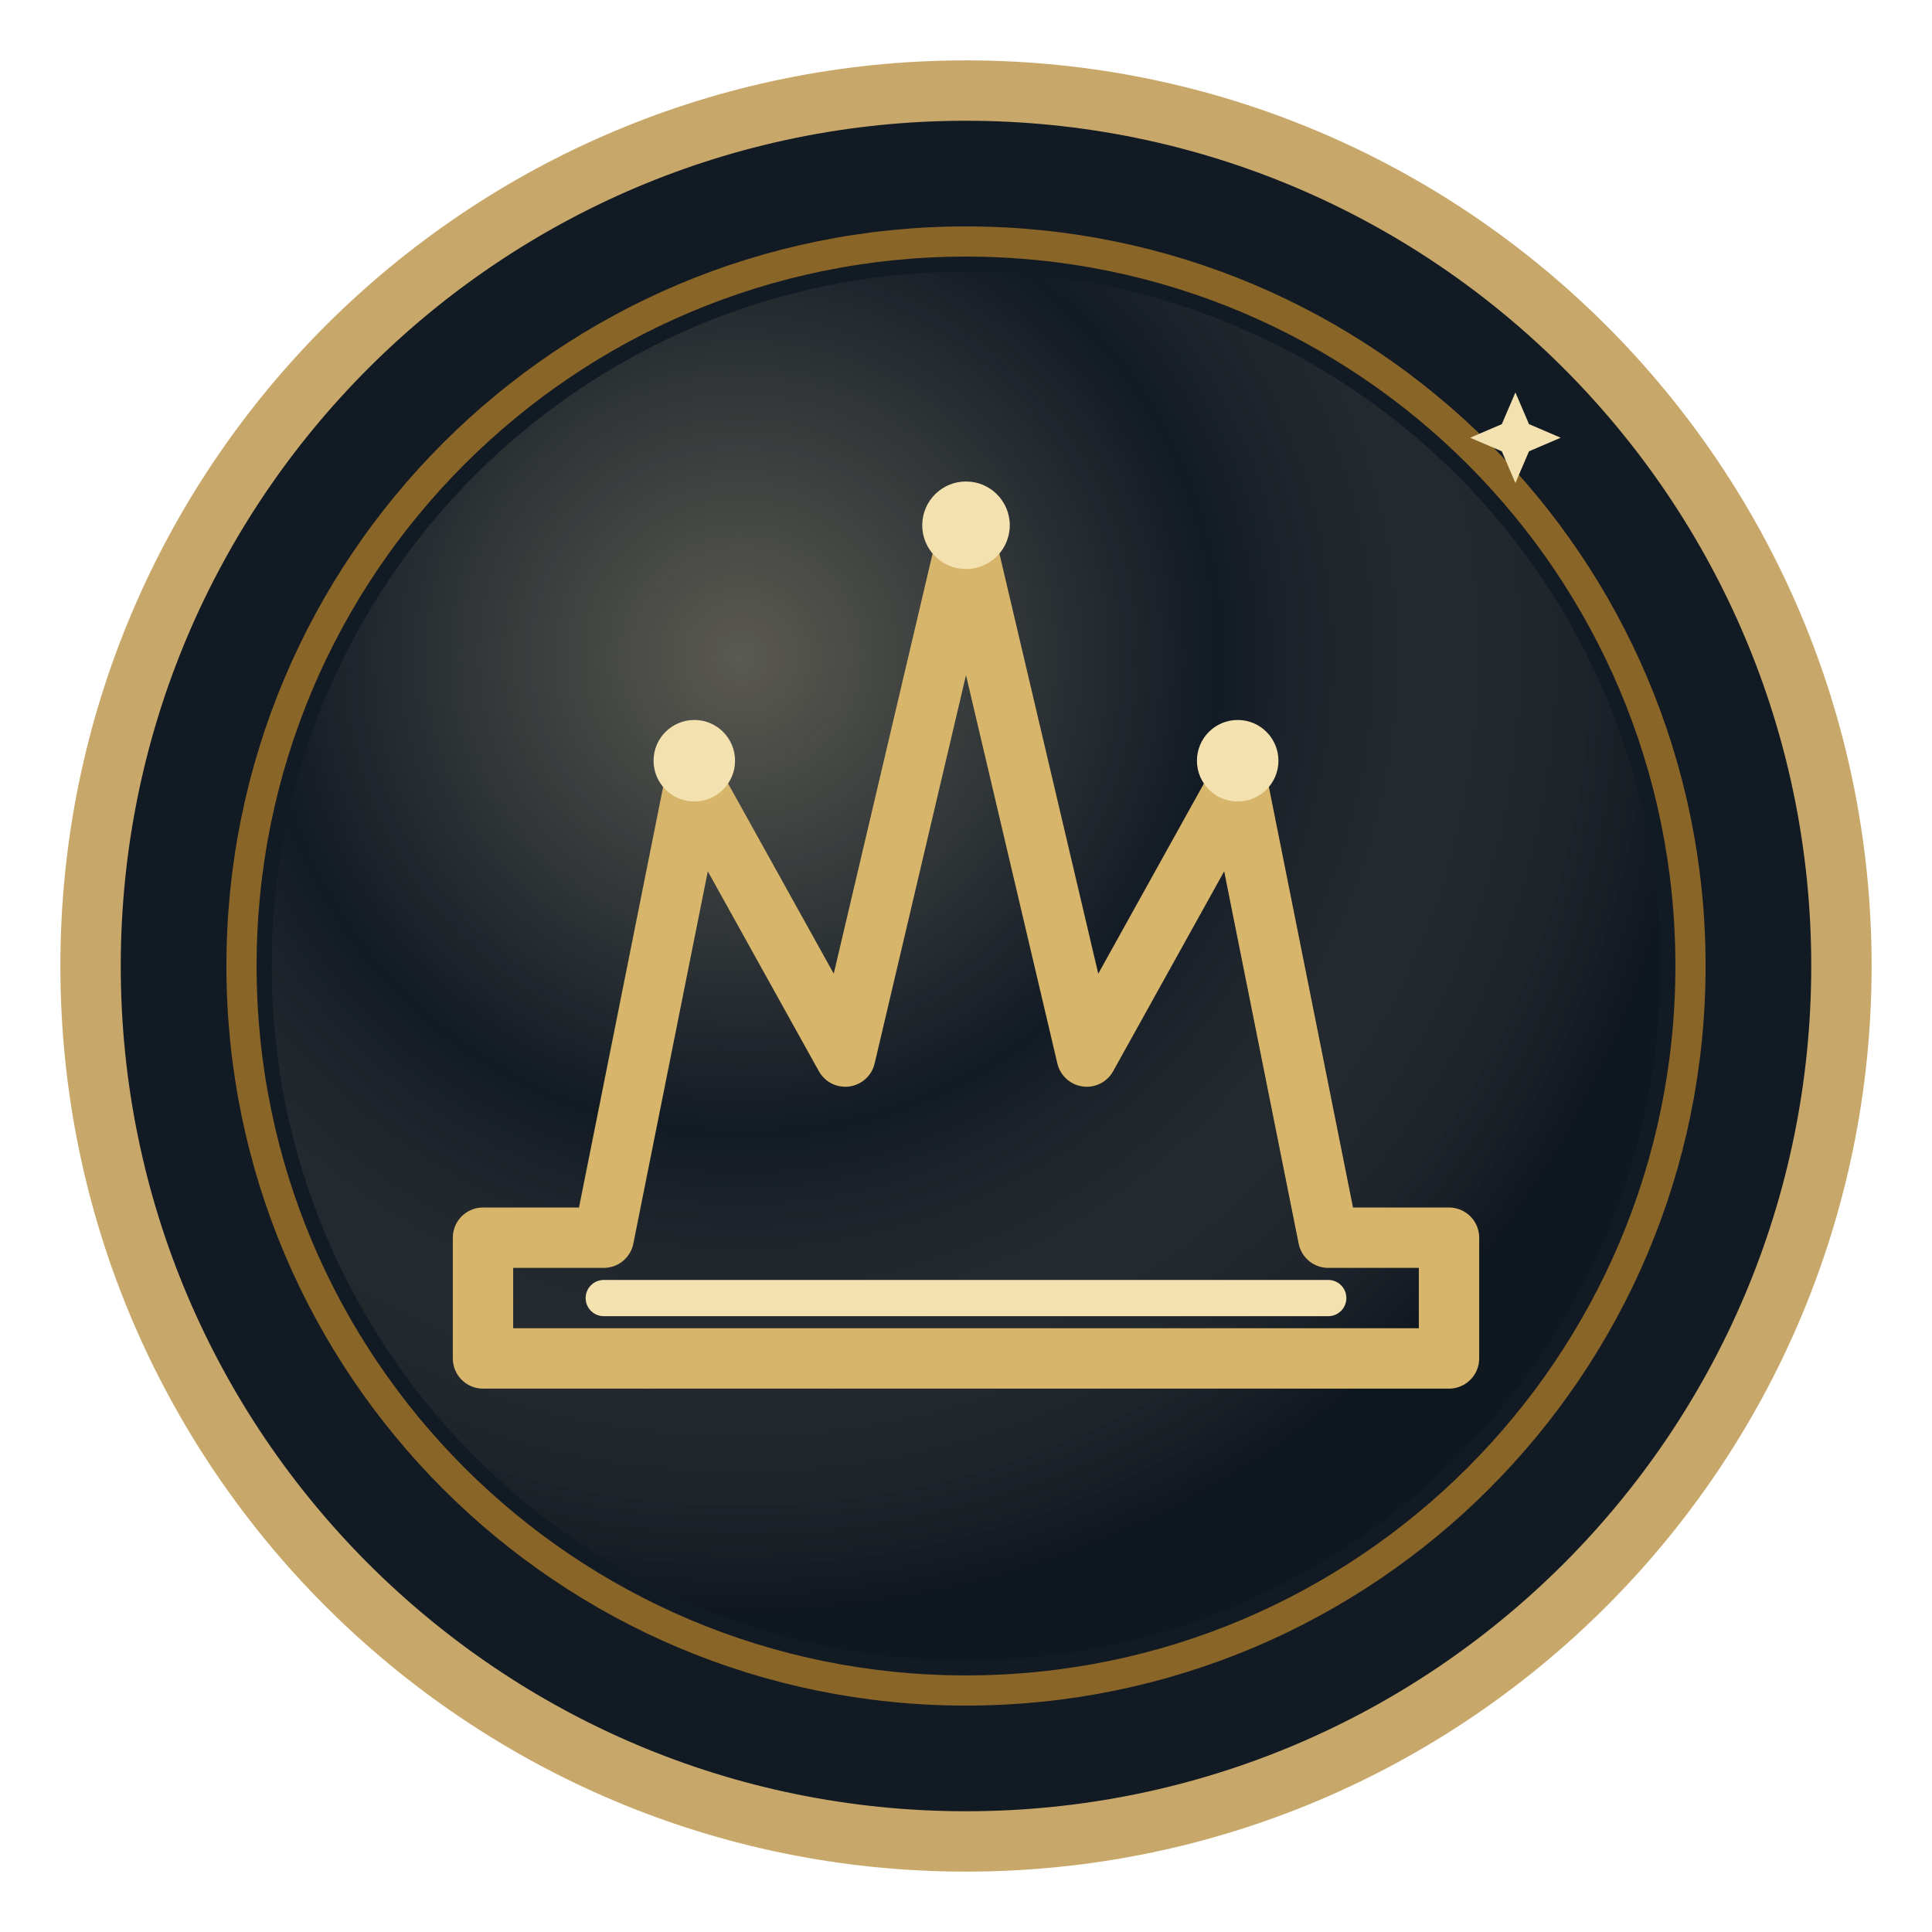
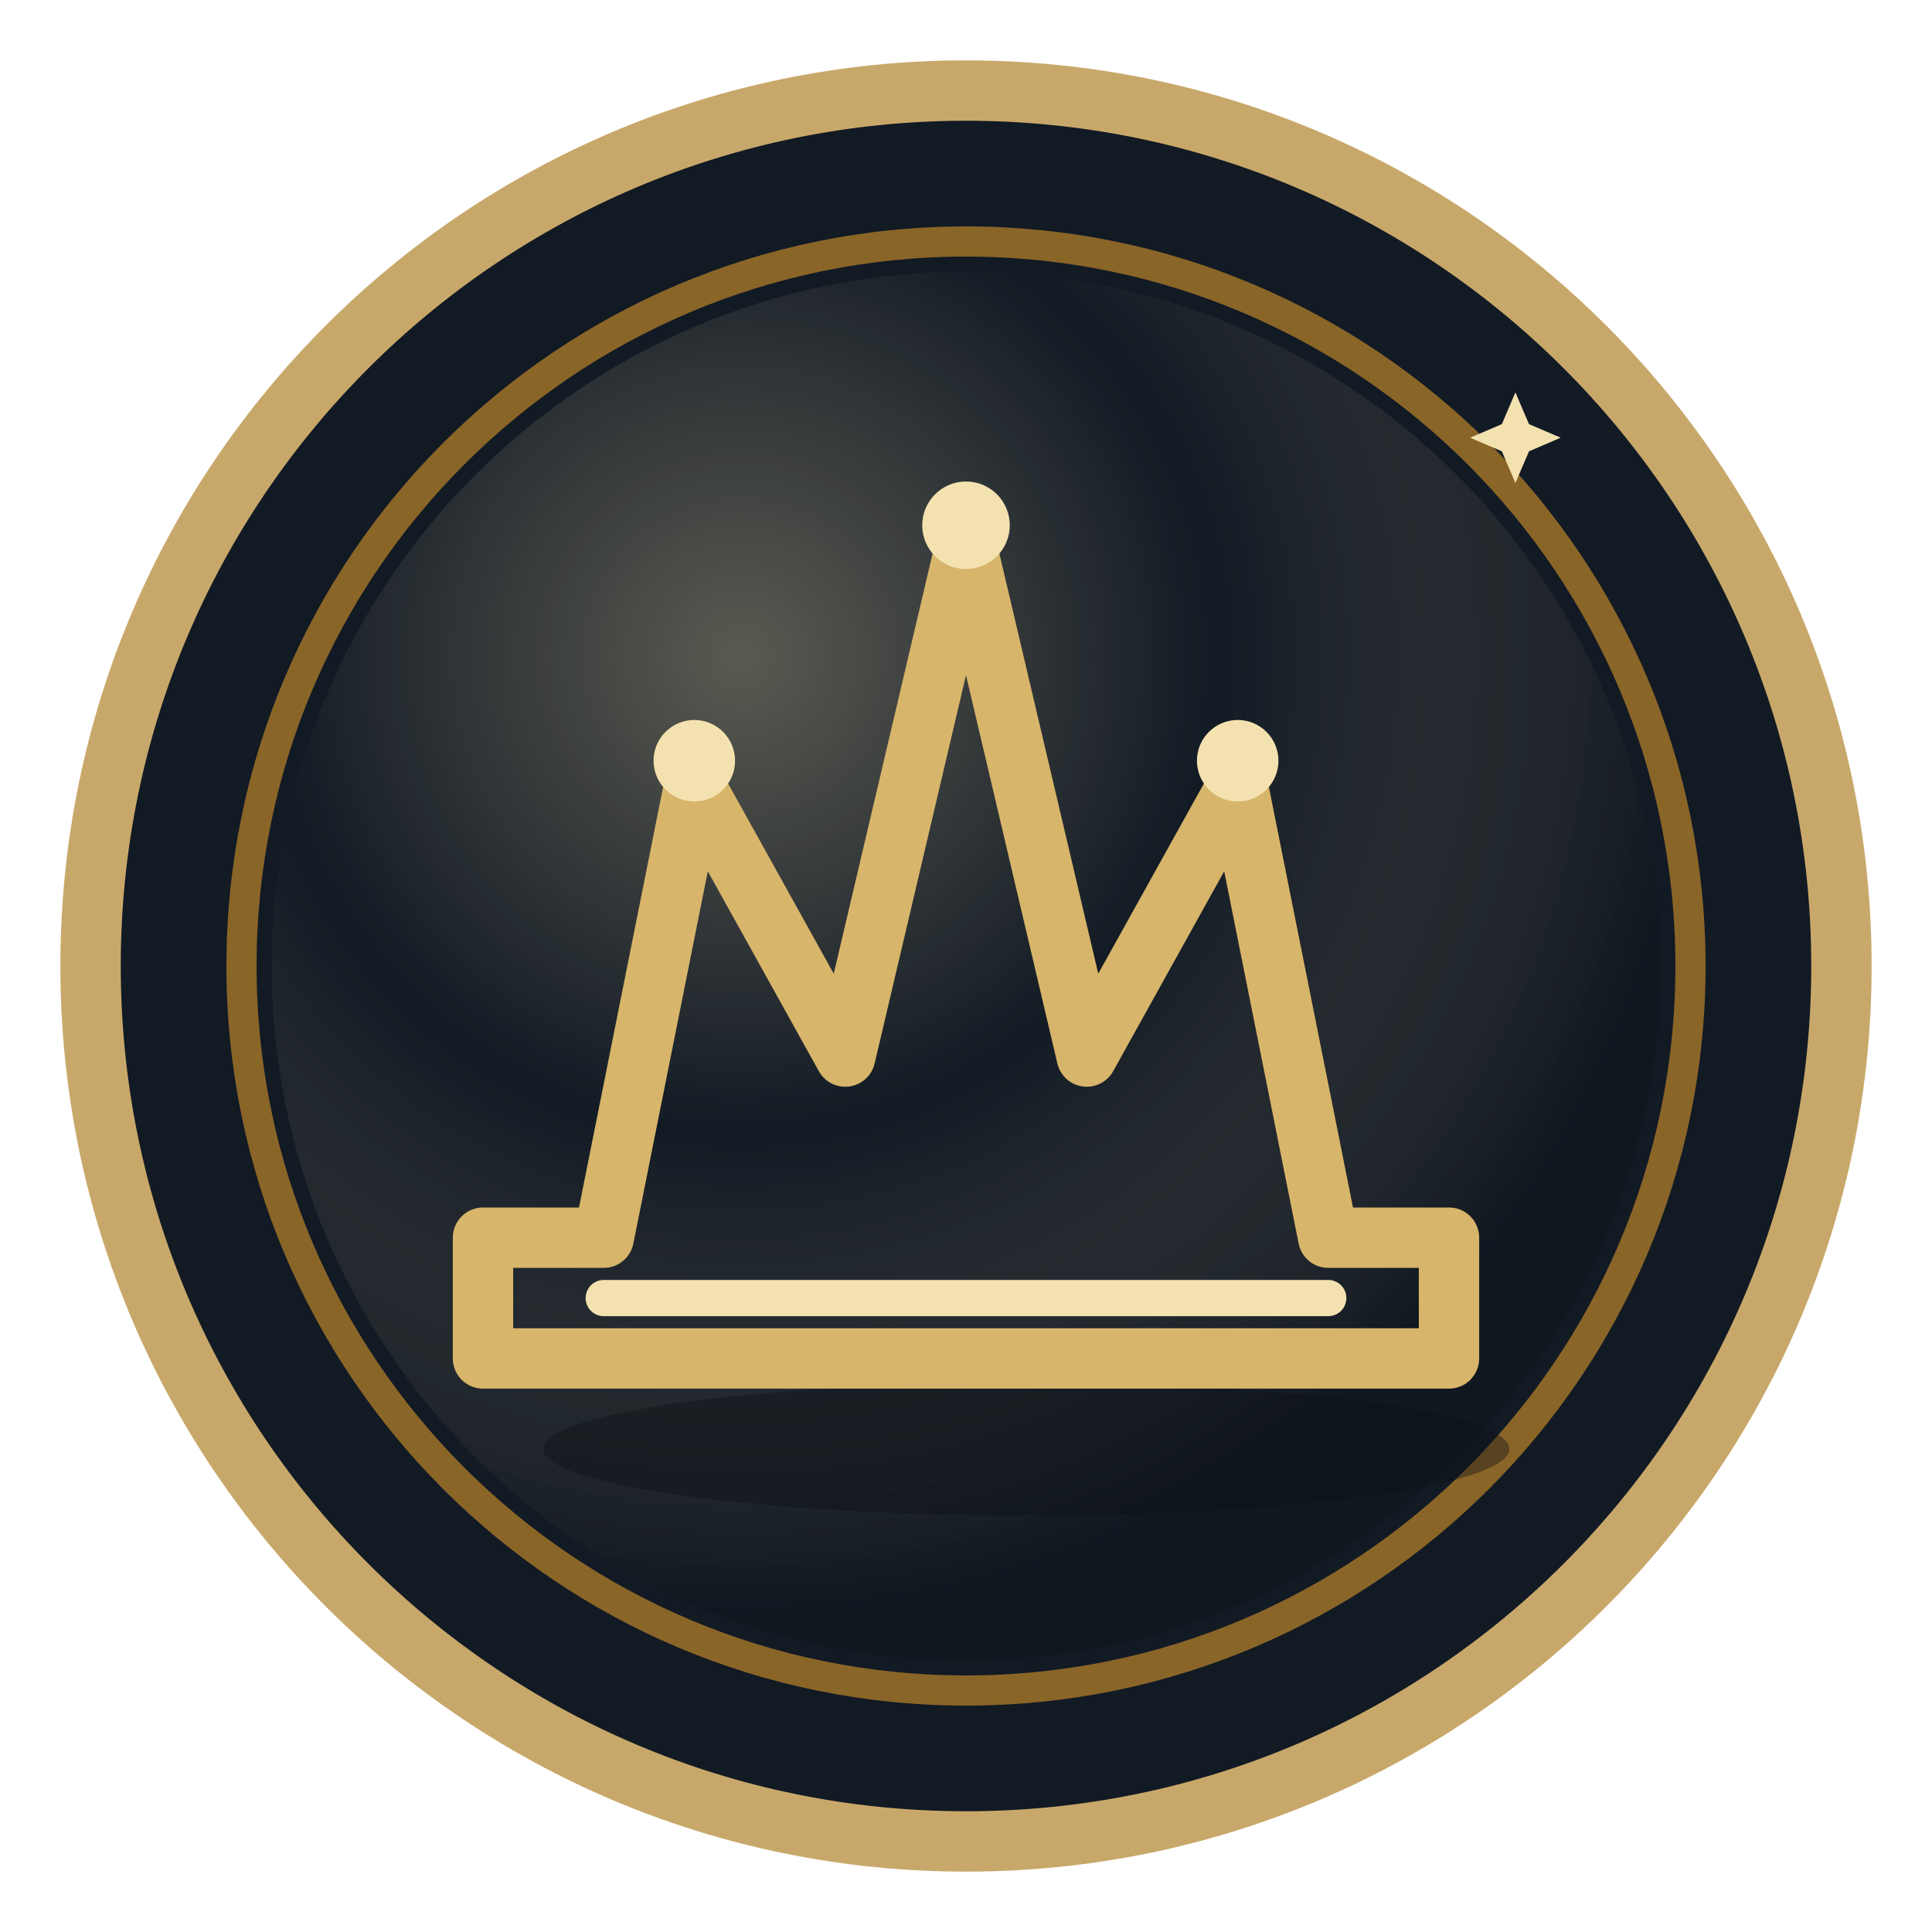
<svg xmlns="http://www.w3.org/2000/svg" viewBox="0 0 64 64">
  <defs id="lq-grade-defs">
    <radialGradient id="lq-medal" cx="0.34" cy="0.28" r="0.68">
      <stop offset="0" stop-color="#f3e2b0" stop-opacity="0.32" />
      <stop offset="0.5" stop-color="#f3e2b0" stop-opacity="0" />
      <stop offset="1" stop-color="#0a0f15" stop-opacity="0.32" />
    </radialGradient>
  </defs>
  <circle cx="32" cy="32" r="29" fill="#121a24" stroke="#c8a86a" stroke-width="2" />
  <circle cx="32" cy="32" r="24" fill="none" stroke="#8a6528" stroke-width="1" />
  <circle cx="32" cy="32" r="23" fill="url(#lq-medal)" />
  <path fill="#f3e2b0" d="M50.2 13L50.65 14.05L51.7 14.5L50.65 14.95L50.2 16L49.75 14.95L48.7 14.5L49.75 14.05Z" />
+   <ellipse id="lq-shadow" cx="34" cy="48" rx="16" ry="2.2" fill="#0a0f15" opacity="0.4" />
  <path d="M16 41H20L23 26L28 35L32 18L36 35L41 26L44 41H48V45H16Z" fill="none" stroke="#d7b56a" stroke-width="2" stroke-linecap="round" stroke-linejoin="round" />
  <path d="M20 43H44" fill="none" stroke="#f3e2b0" stroke-width="1.2" stroke-linecap="round" />
  <g fill="#f3e2b0">
    <circle cx="23" cy="25.2" r="1.35" />
    <circle cx="32" cy="17.4" r="1.45" />
    <circle cx="41" cy="25.2" r="1.35" />
  </g>
</svg>
